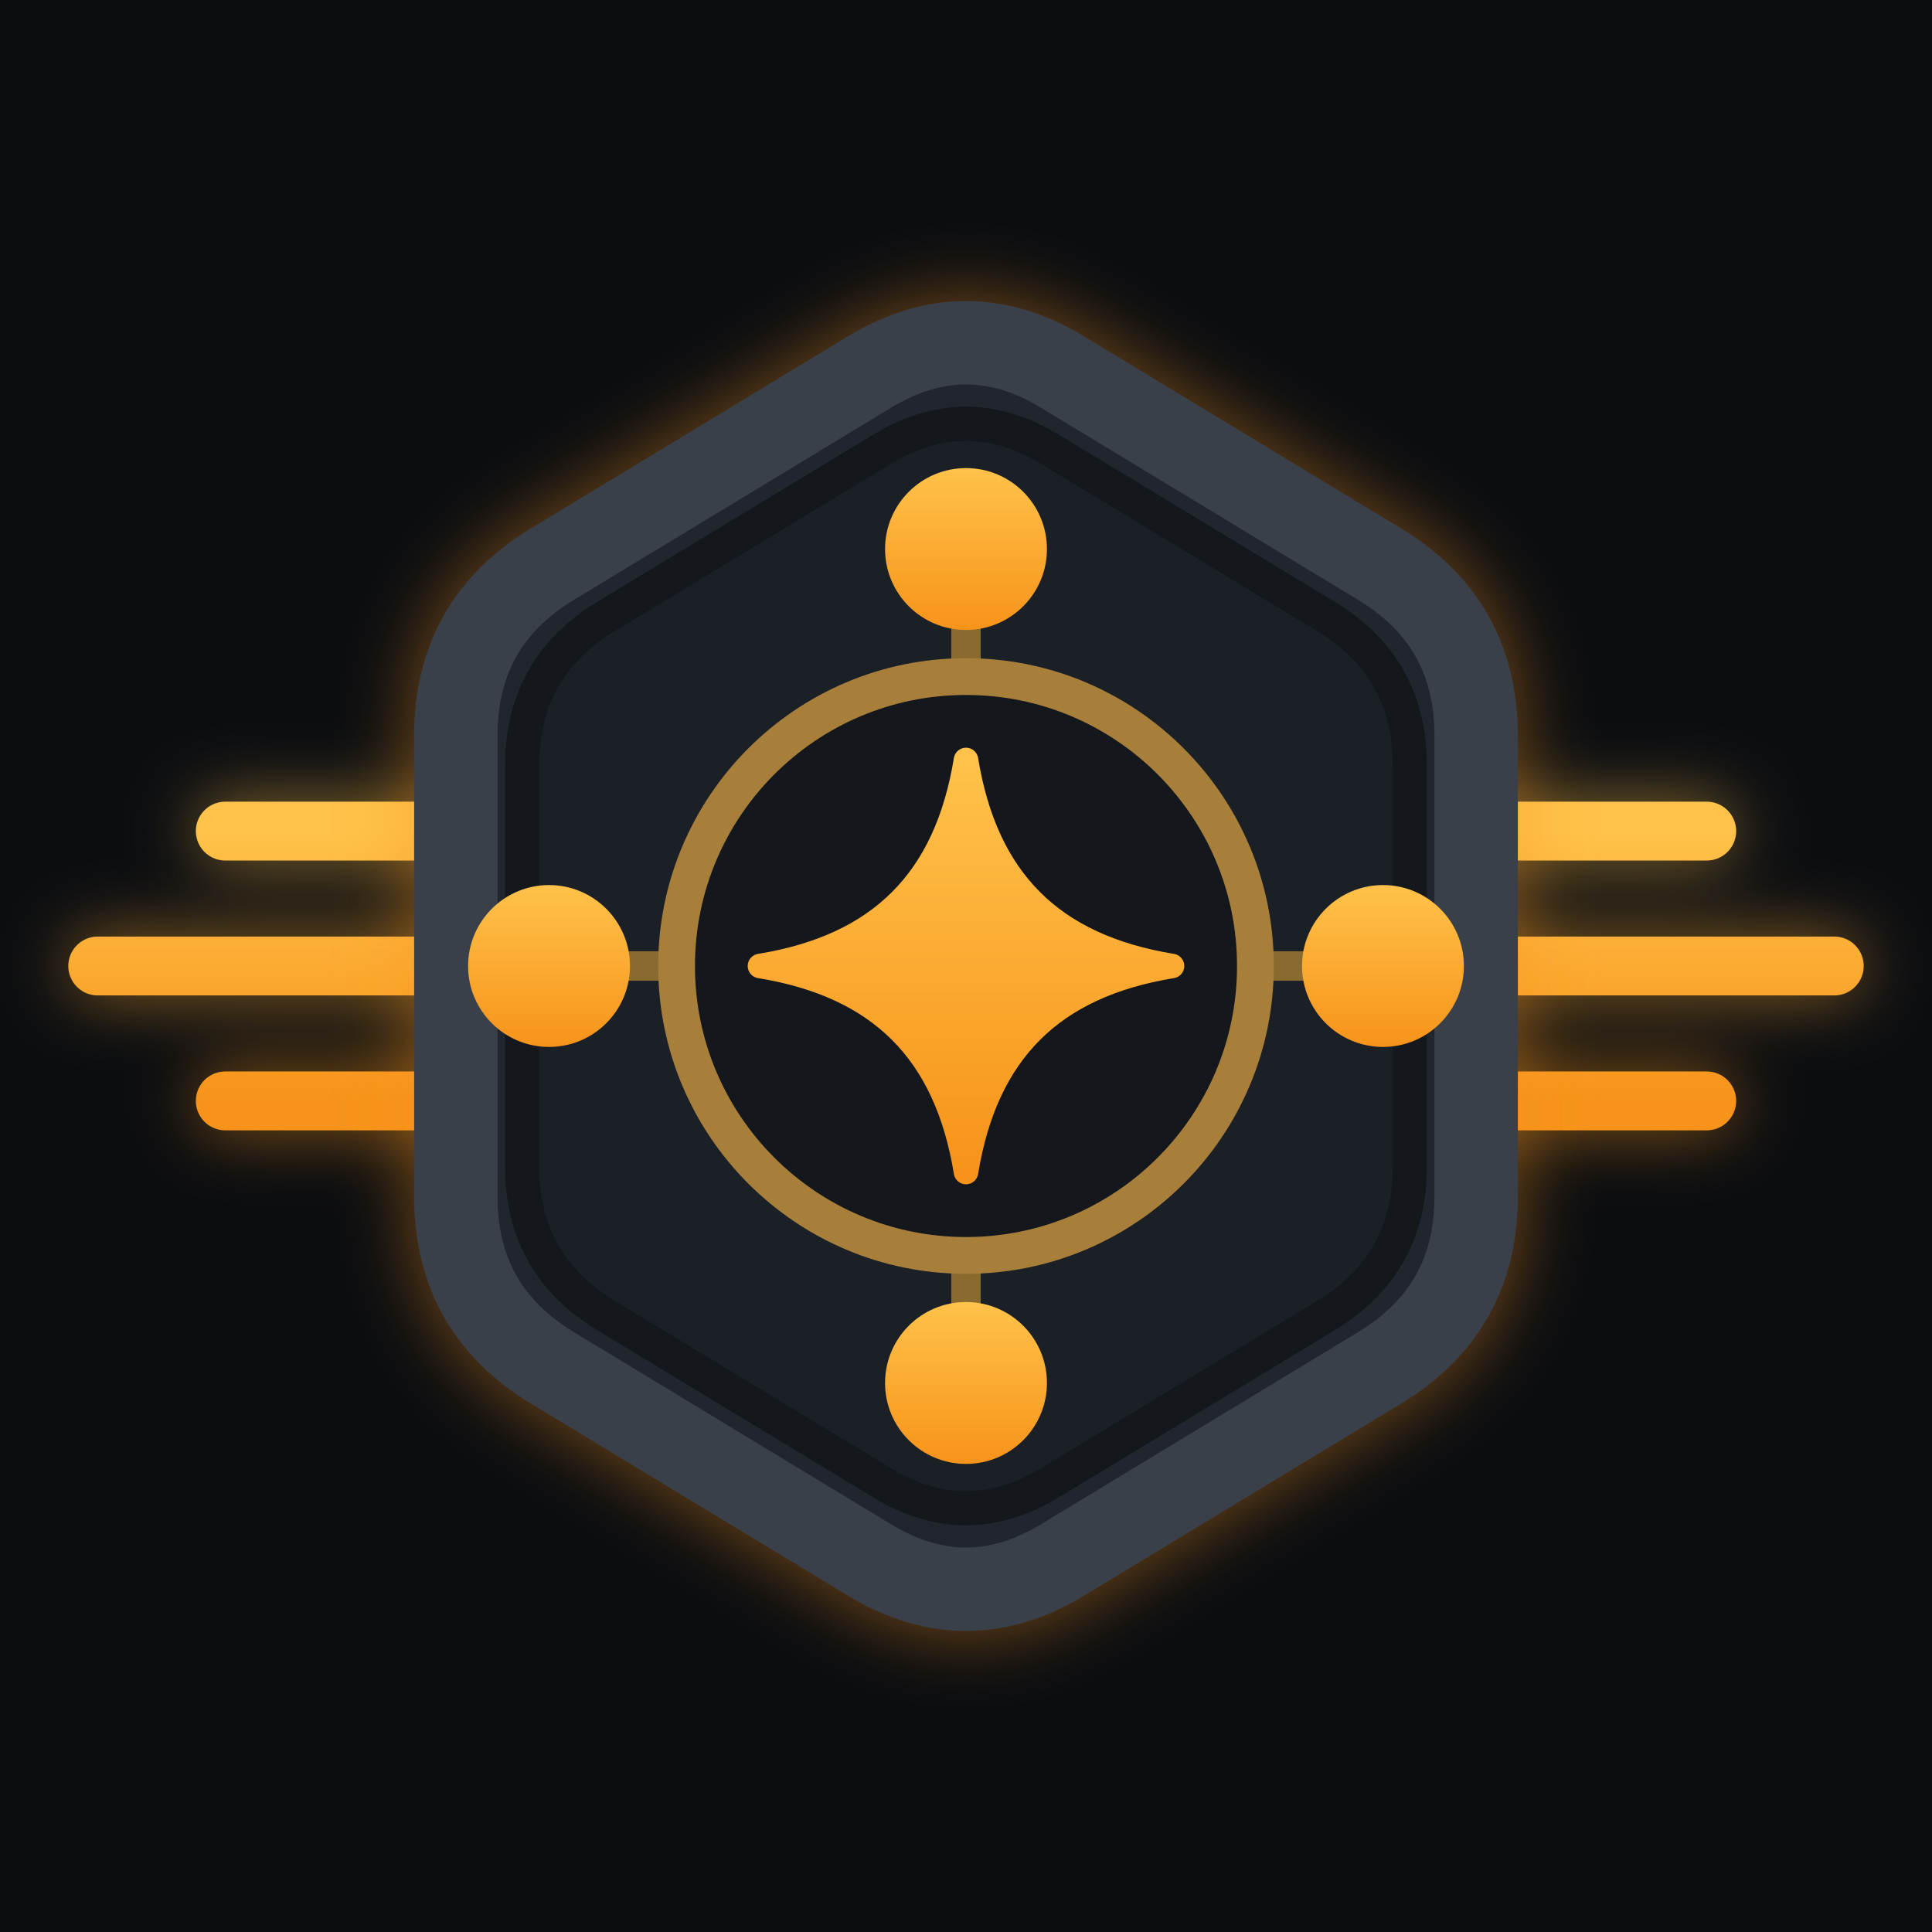
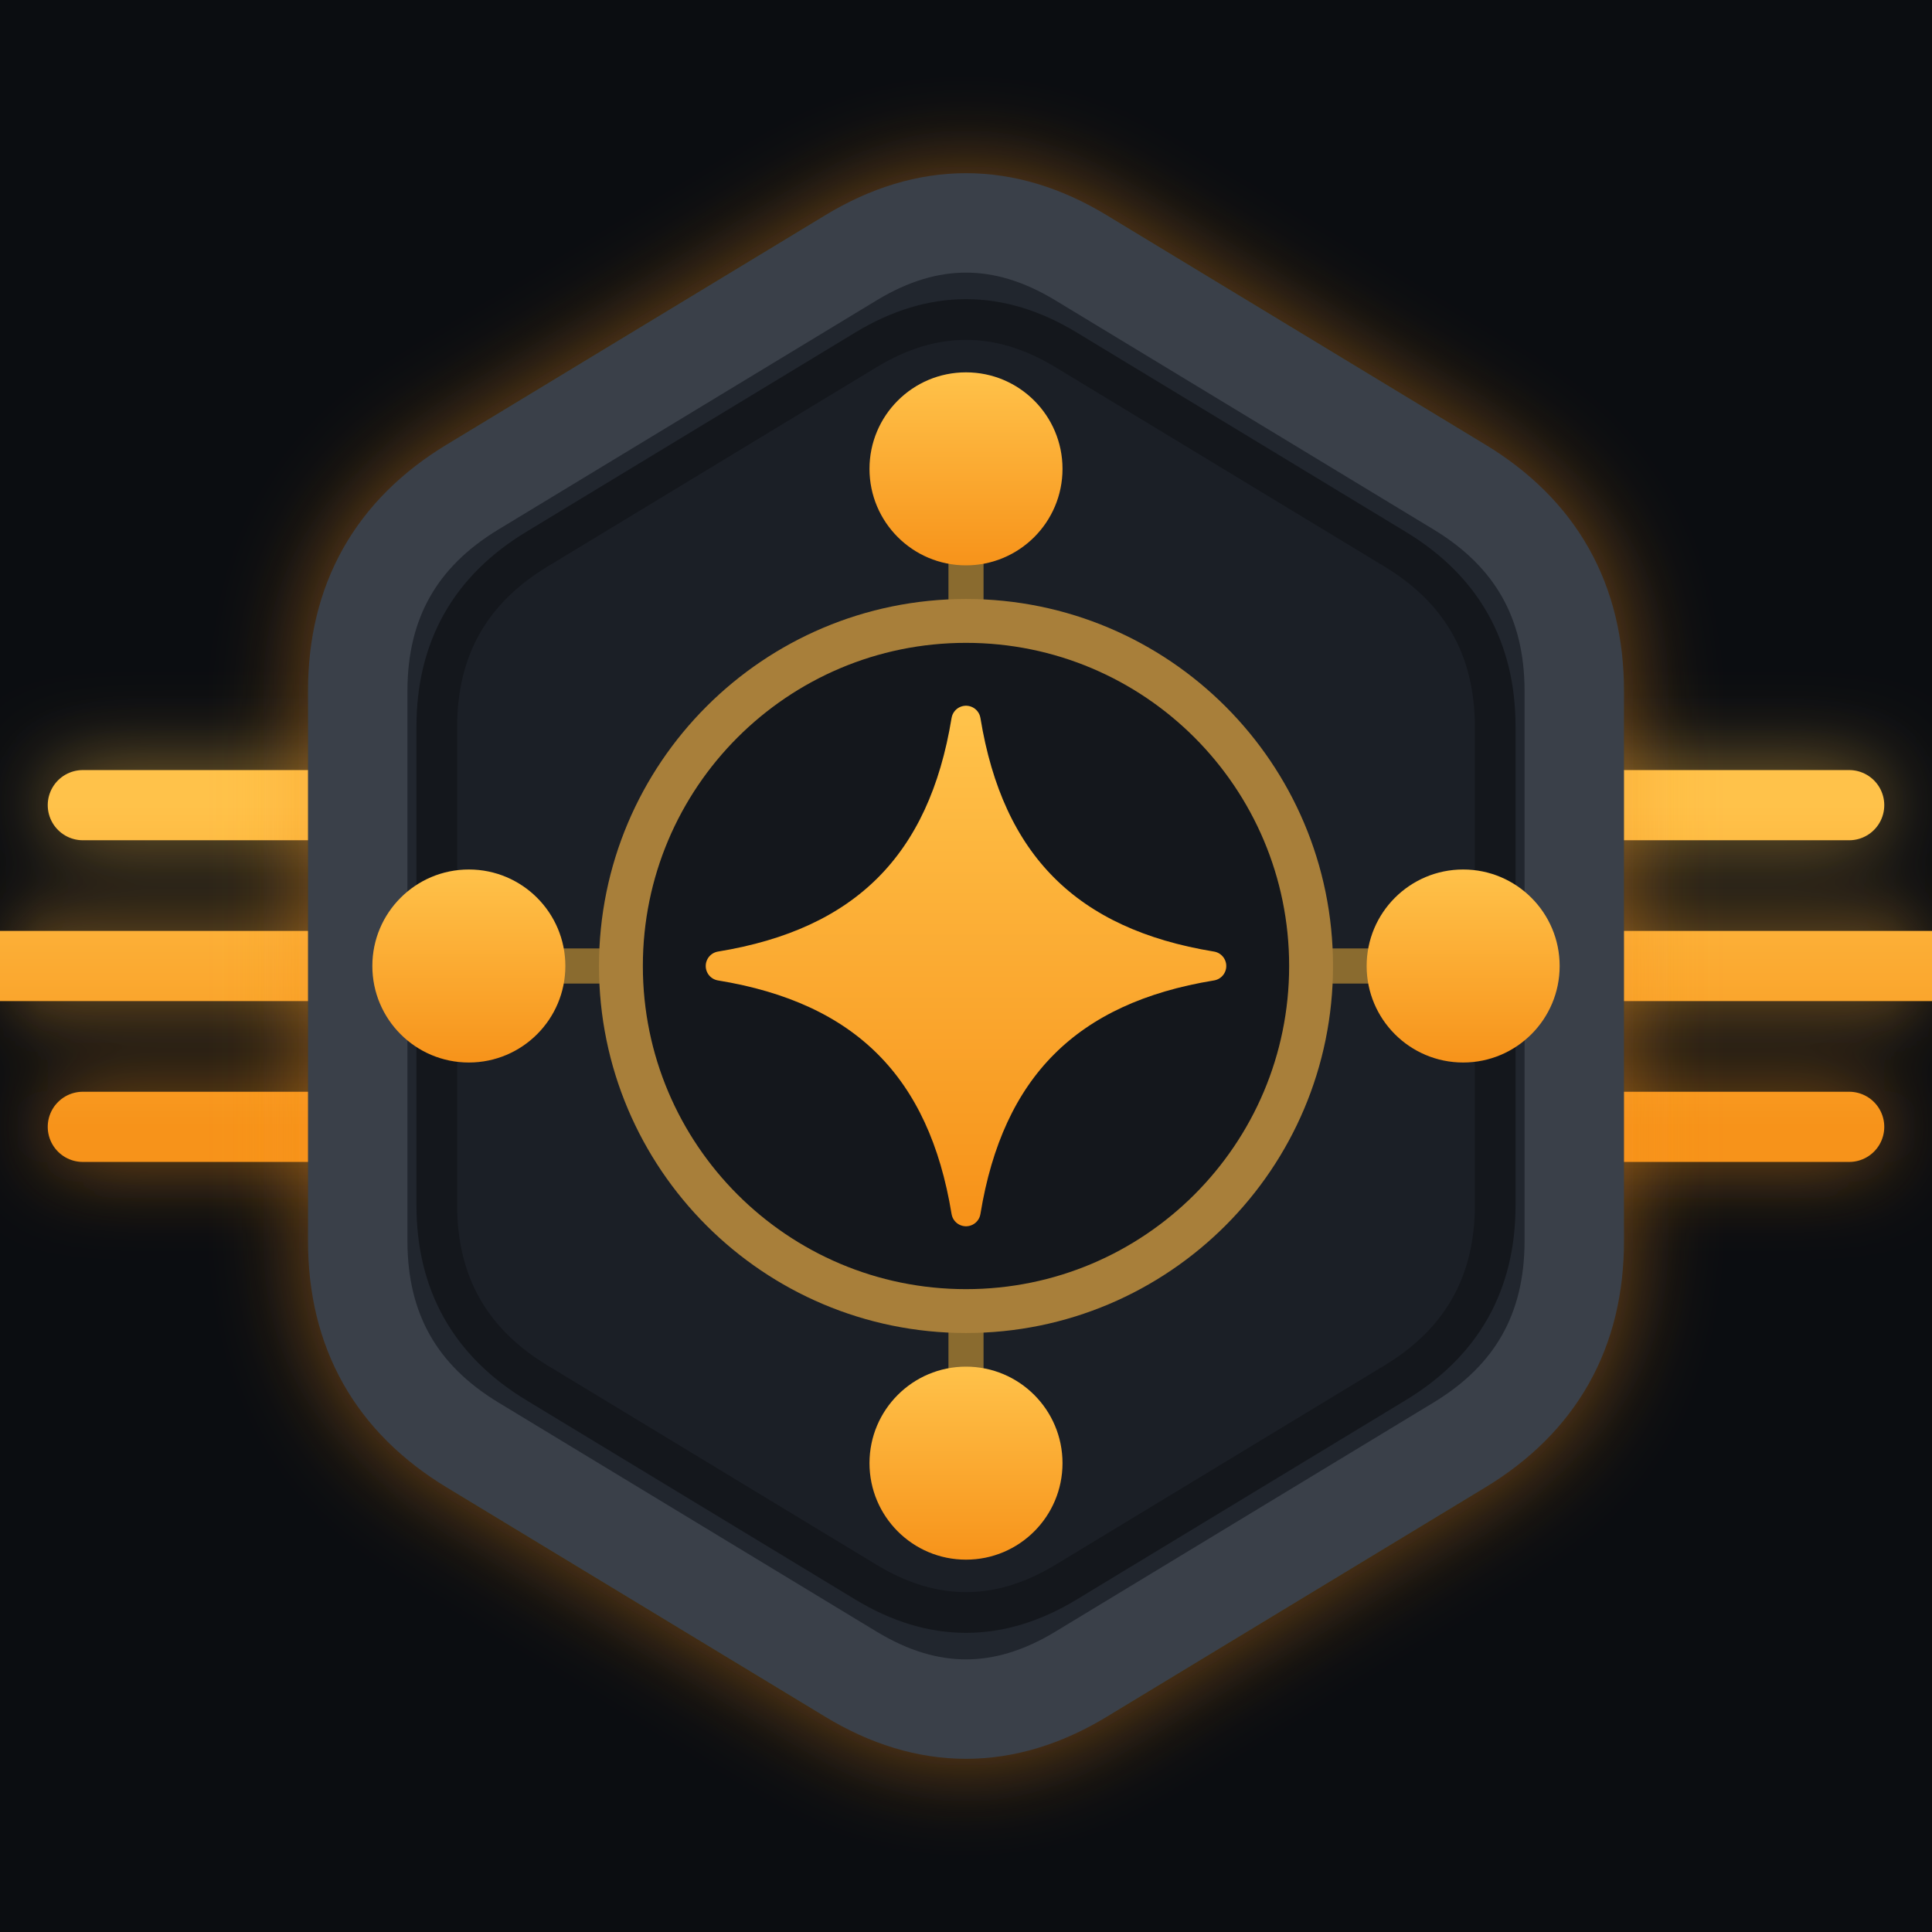
<svg xmlns="http://www.w3.org/2000/svg" viewBox="0 0 1024 1024">
  <rect width="1024" height="1024" fill="#0B0D11" />
-   <g transform="translate(512 512) scale(1.3) translate(-512 -500)">
+   <g transform="translate(512 512) scale(1.55) translate(-512 -500)">
    <defs>
      <linearGradient id="gold" x1="0" y1="0" x2="0" y2="1">
        <stop offset="0" stop-color="#FFC24A" />
        <stop offset="1" stop-color="#F7931A" />
      </linearGradient>
      <filter id="glow" x="-60%" y="-60%" width="220%" height="220%">
        <feGaussianBlur stdDeviation="14" />
      </filter>
      <path id="hex" d="M472.7 257.8 Q512 234 551.3 257.8       L680.7 336.2 Q720 360 720 406 L720 594 Q720 640 680.7 663.8       L551.3 742.2 Q512 766 472.7 742.2 L343.3 663.8 Q304 640 304 594       L304 406 Q304 360 343.3 336.2 Z" />
    </defs>
    <g stroke="url(#gold)" stroke-width="24" stroke-linecap="round">
      <g filter="url(#glow)" opacity="0.55">
        <path d="M210 445 H400 M158 500 H400 M210 555 H400" />
        <path d="M814 445 H624 M866 500 H624 M814 555 H624" />
      </g>
      <path d="M210 445 H400 M158 500 H400 M210 555 H400" />
      <path d="M814 445 H624 M866 500 H624 M814 555 H624" />
    </g>
    <use href="#hex" fill="none" stroke="#F7931A" stroke-width="40" filter="url(#glow)" opacity="0.4" />
    <use href="#hex" fill="#21262E" stroke="#3A4049" stroke-width="34" />
    <g transform="translate(512 500) scale(0.87) translate(-512 -500)">
      <use href="#hex" fill="#1B1F26" stroke="#14171C" stroke-width="16" />
    </g>
    <g stroke="#8A6B2F" stroke-width="12" stroke-linecap="round">
      <path d="M512 382 V344 M512 618 V656 M394 500 H356 M630 500 H668" />
    </g>
    <circle cx="512" cy="500" r="118" fill="#14171C" stroke="#A87F3A" stroke-width="15" />
    <path d="M512 416            C520 465 547 492 596 500            C547 508 520 535 512 584            C504 535 477 508 428 500            C477 492 504 465 512 416 Z" fill="url(#gold)" stroke="url(#gold)" stroke-width="10" stroke-linejoin="round" />
    <g fill="url(#gold)">
      <circle cx="512" cy="330" r="33" />
      <circle cx="512" cy="670" r="33" />
      <circle cx="342" cy="500" r="33" />
      <circle cx="682" cy="500" r="33" />
    </g>
  </g>
</svg>
